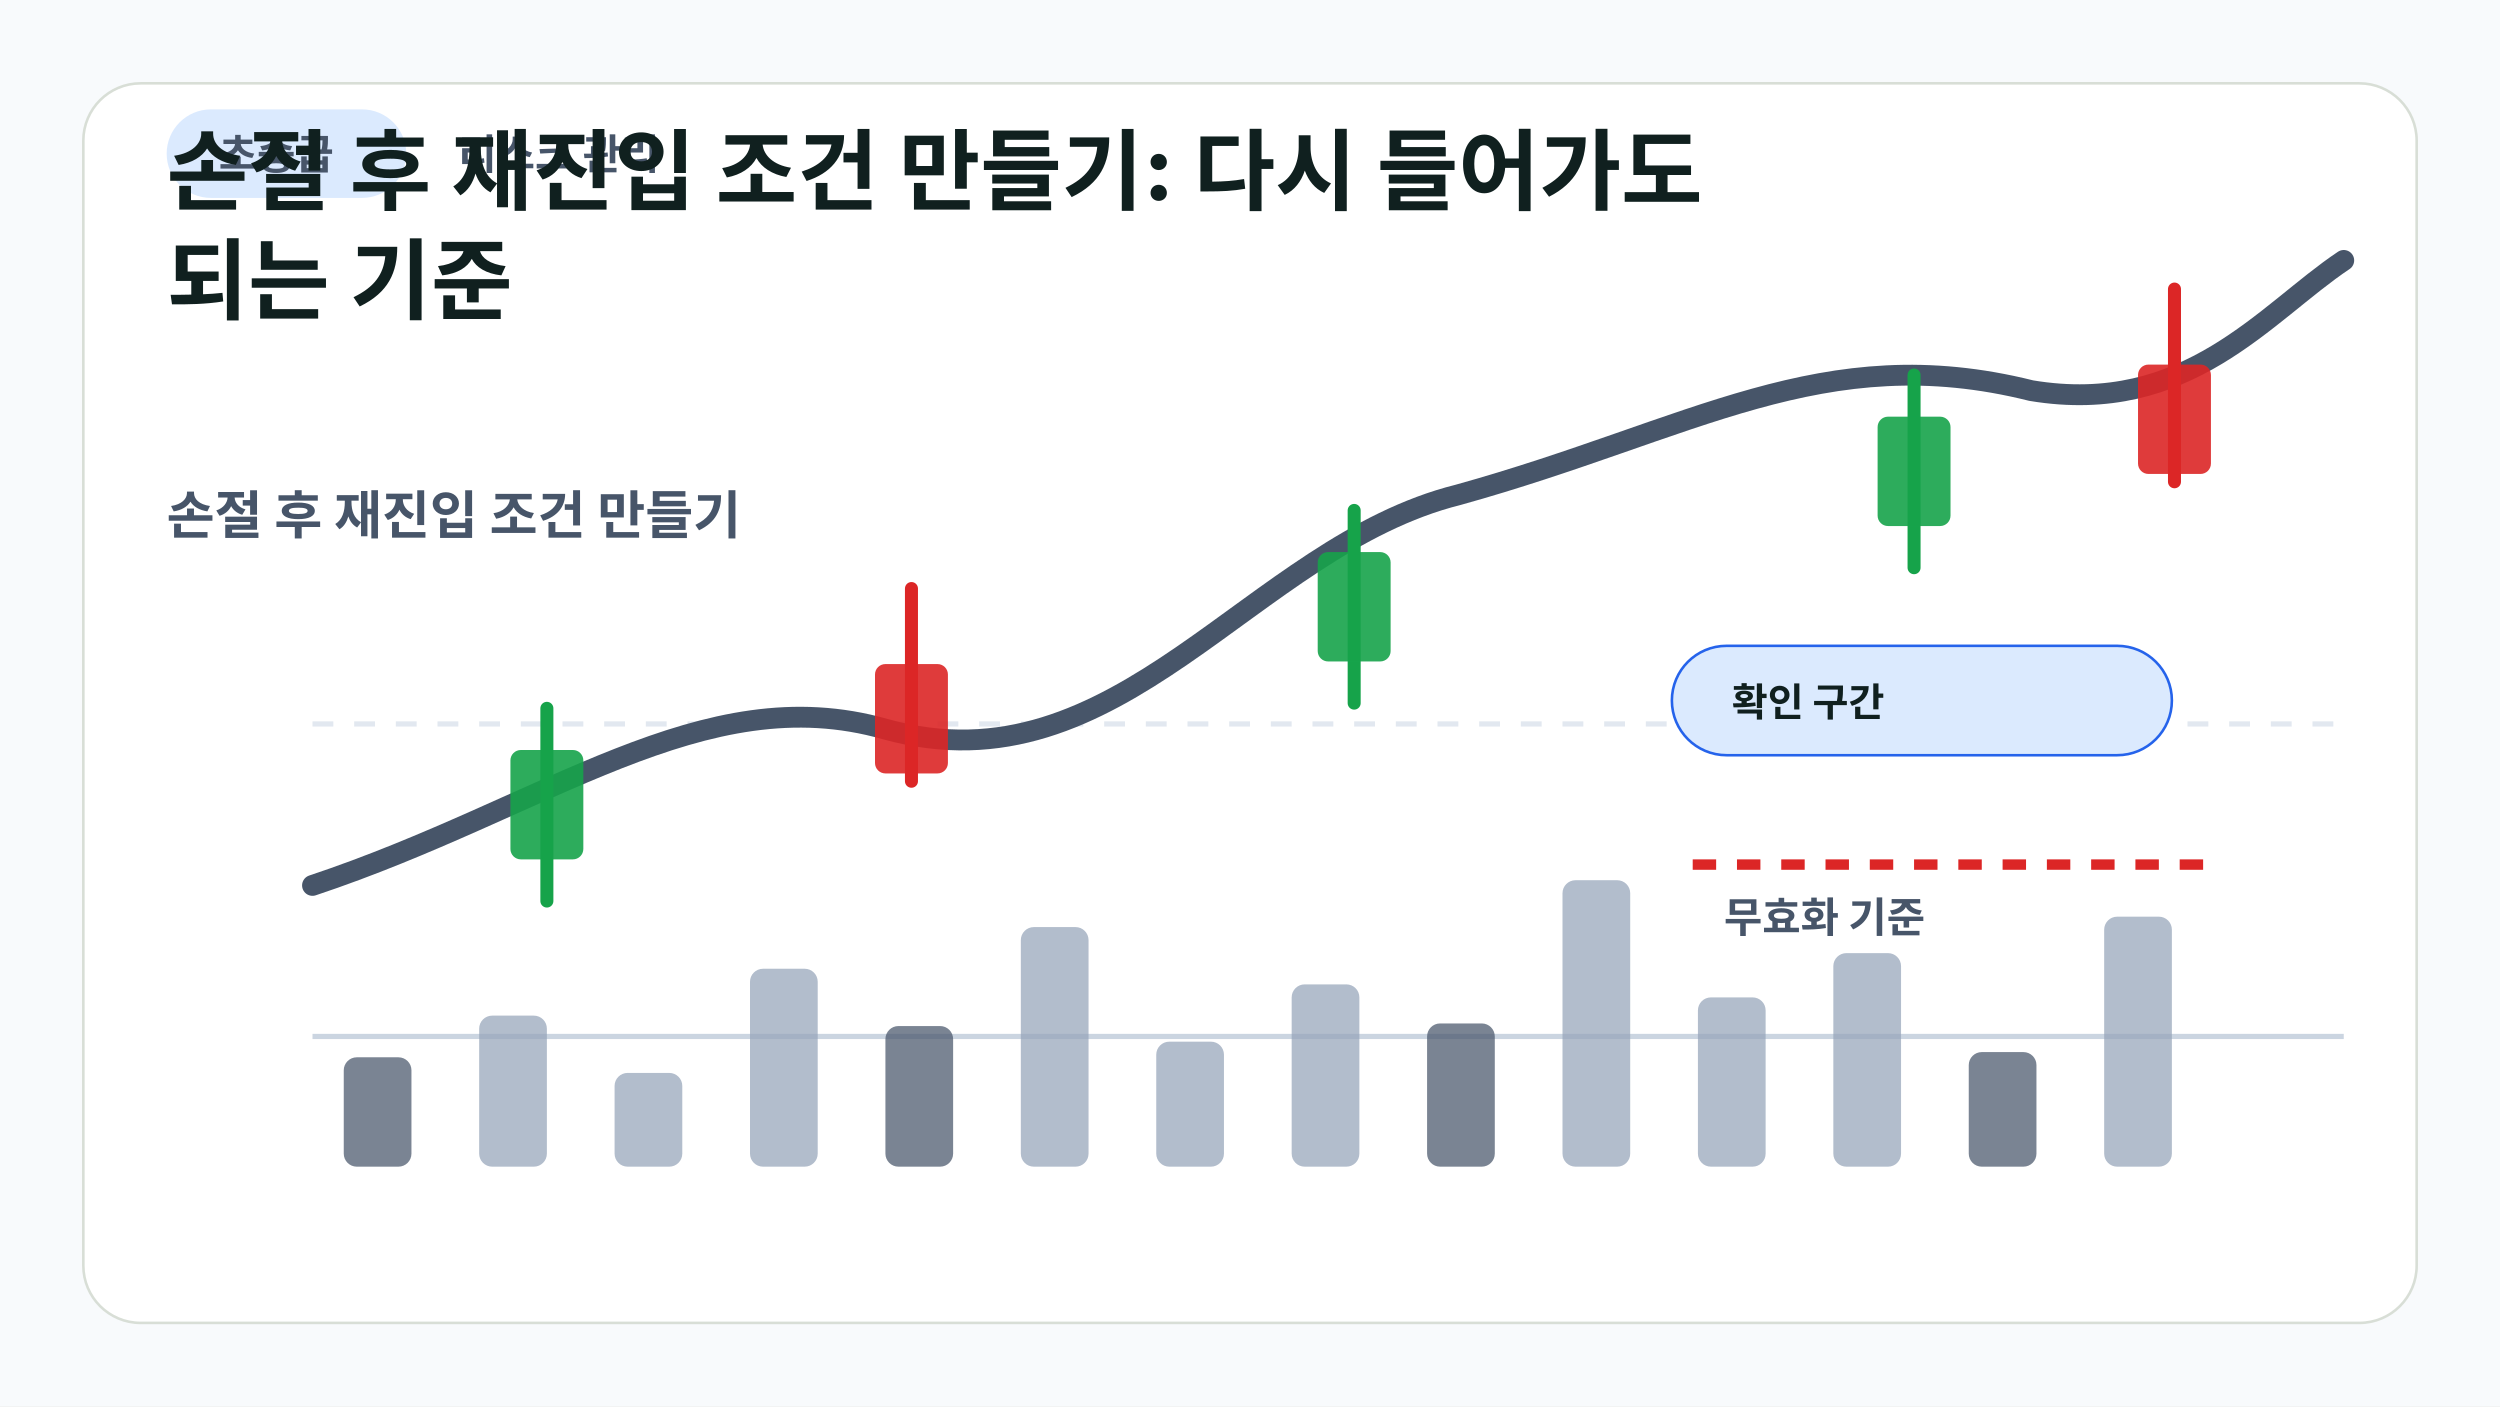
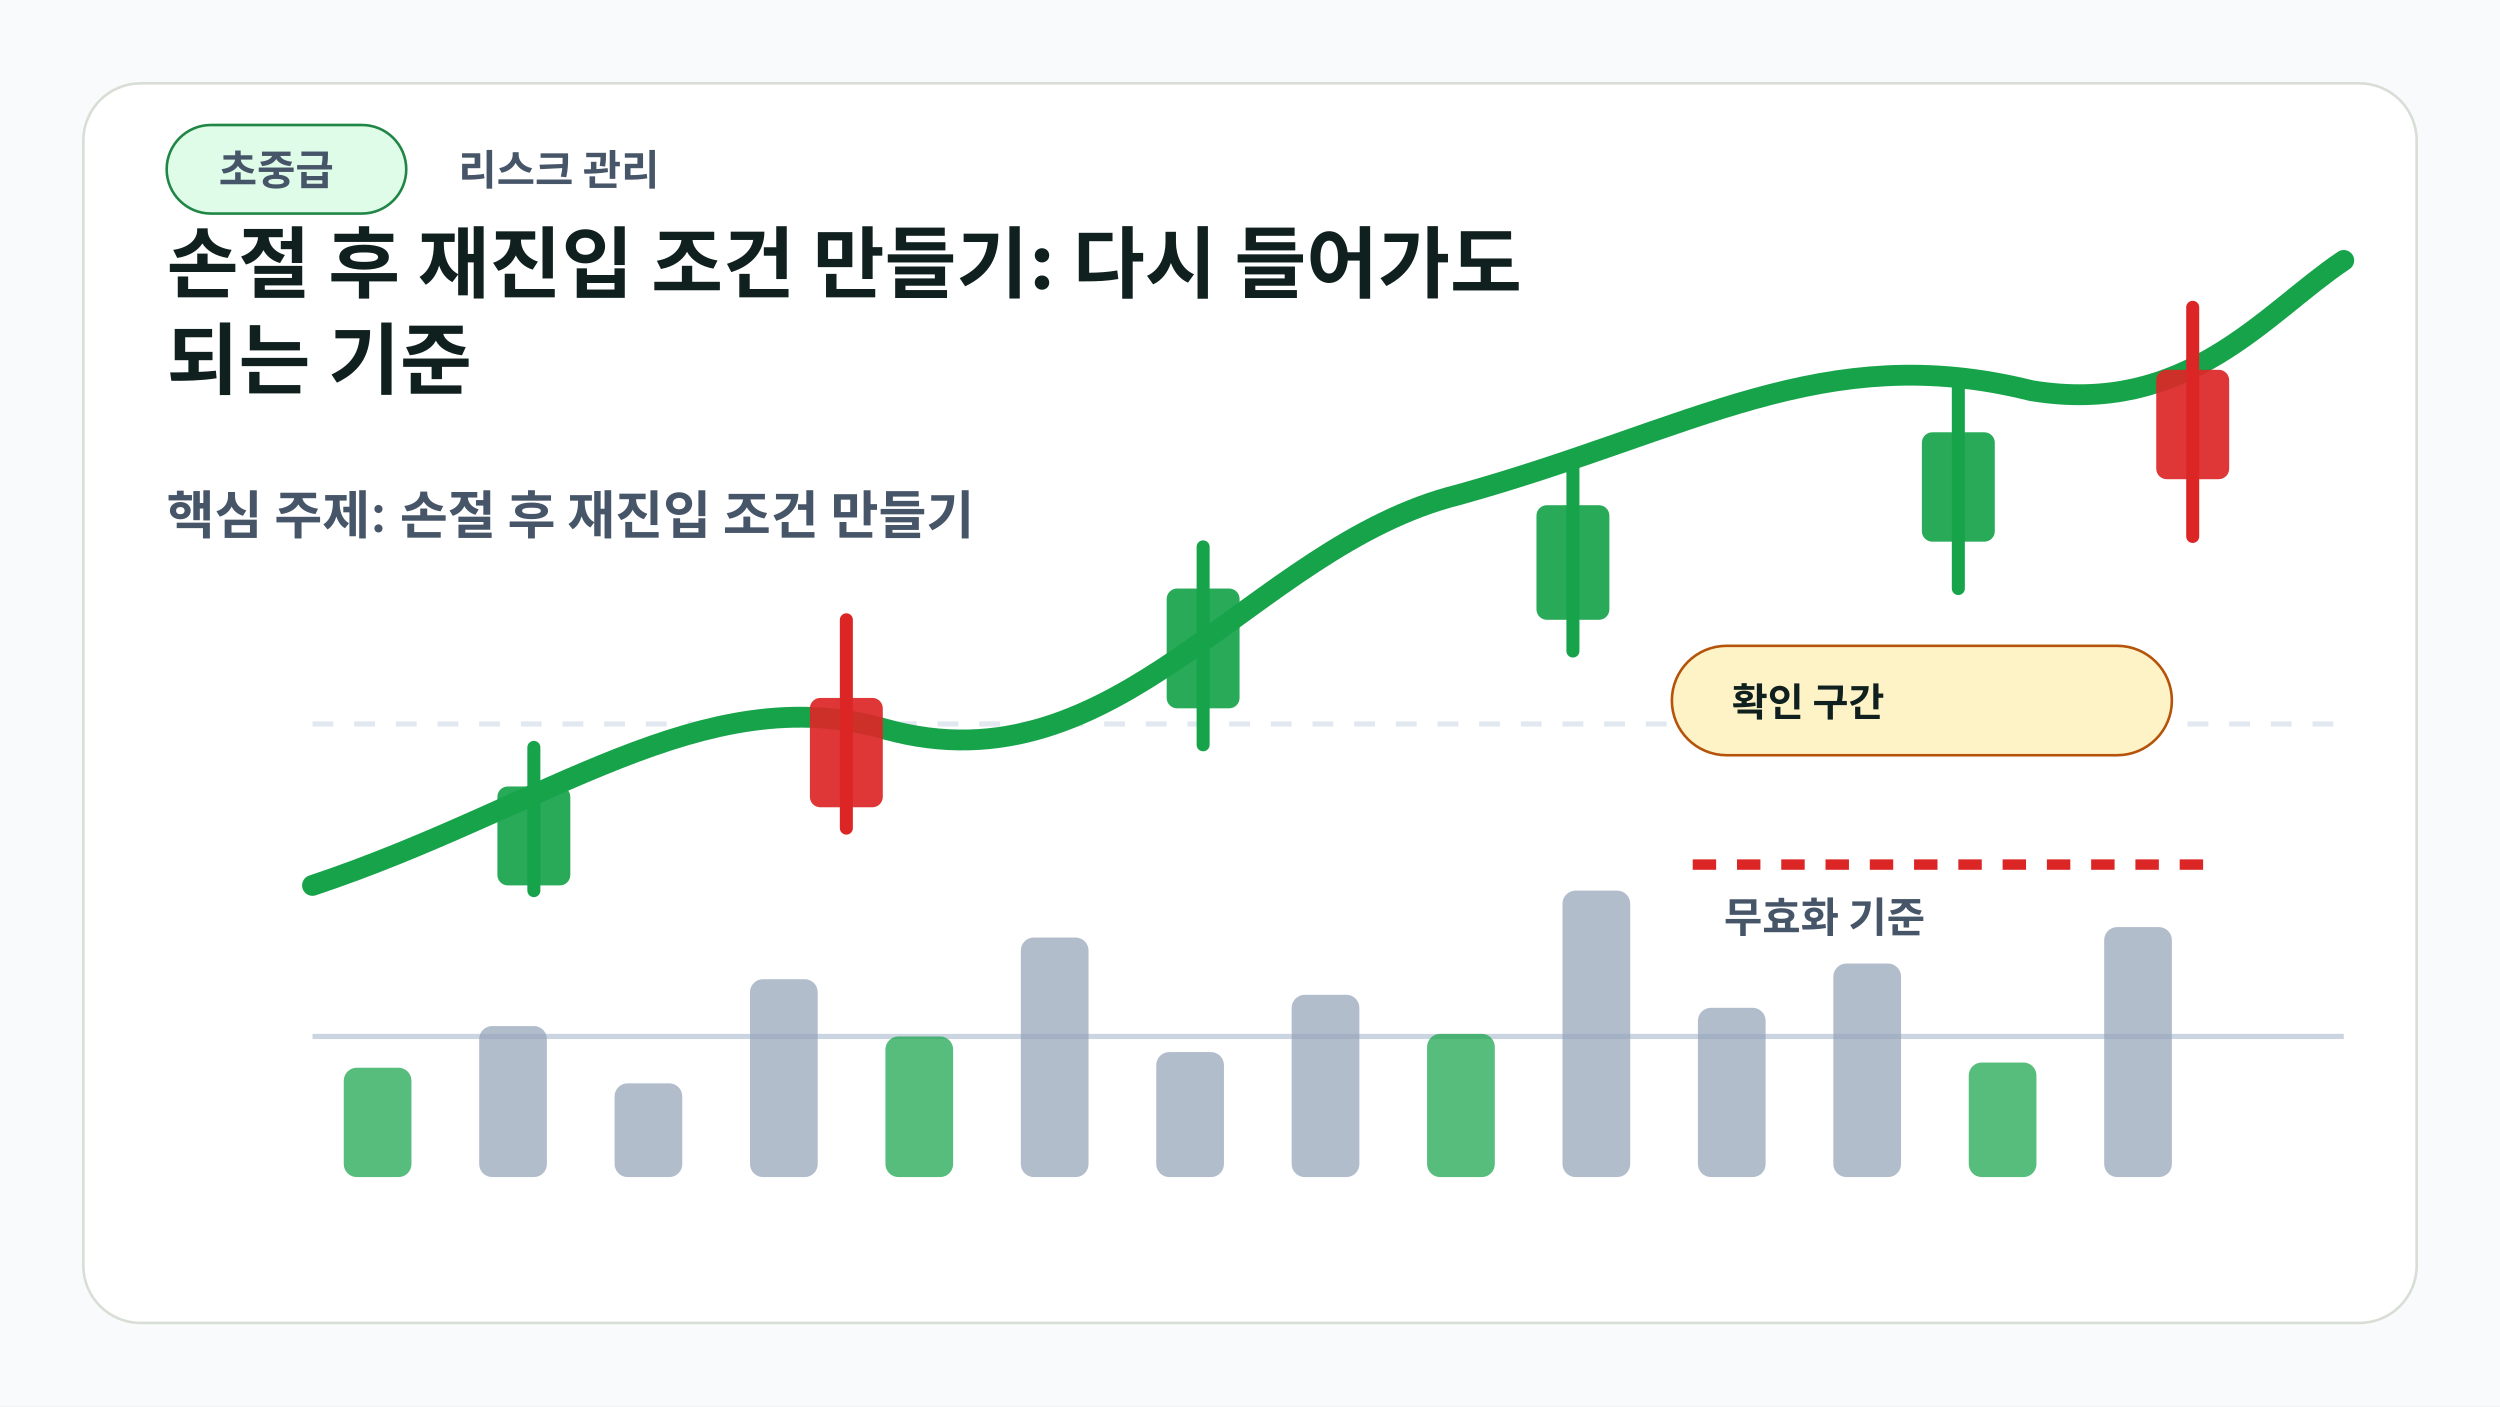
<svg xmlns="http://www.w3.org/2000/svg" width="960" height="540" viewBox="0 0 960 540" role="img" aria-labelledby="title desc">
-   <style>.title{font:800 34px system-ui,-apple-system,Segoe UI,sans-serif;fill:#10201f}.item{font:600 20px system-ui,-apple-system,Segoe UI,sans-serif;fill:#475569}.small{font:700 16px system-ui,-apple-system,Segoe UI,sans-serif;fill:#475569}.label{font:800 15px system-ui,-apple-system,Segoe UI,sans-serif;fill:#10201f}</style>
+   <style>.title{font:800 30px system-ui,-apple-system,Segoe UI,sans-serif;fill:#10201f}.item{font:600 20px system-ui,-apple-system,Segoe UI,sans-serif;fill:#475569}.small{font:700 16px system-ui,-apple-system,Segoe UI,sans-serif;fill:#475569}.label{font:800 15px system-ui,-apple-system,Segoe UI,sans-serif;fill:#10201f}</style>
  <rect width="960" height="540" fill="#f8fafc" />
  <rect x="32" y="32" width="896" height="476" rx="22" fill="white" stroke="#d8ded6" />
-   <rect x="64" y="42" width="92" height="34" rx="17" fill="#dbeafe" />
-   <text x="84" y="65" class="small">초중급</text>
-   <text x="176" y="65" class="small">리스크 관리</text>
-   <text x="64" y="78" class="title">손절 후 재진입 조건 만들기: 다시 들어가도 </text>
-   <text x="64" y="120" class="title">되는 기준</text>
-   <text x="64" y="205" class="item">손절 후 재진입 조건 만들기</text>
+   <rect x="64" y="48" width="92" height="34" rx="17" fill="#dcfce7" stroke="#15803d" opacity="0.95" />
+   <text x="84" y="71" class="small">초중급</text>
+   <text x="176" y="71" class="small">리스크 관리</text>
+   <text x="64" y="112" class="title">손절 후 재진입 조건 만들기: 다시 들어가도</text>
+   <text x="64" y="149" class="title">되는 기준</text>
+   <text x="64" y="205" class="item">핵심 주제: 손절 후 재진입 조건 만들기</text>
  <g transform="translate(0,0)">
    <line x1="120" y1="398" x2="900" y2="398" stroke="#cbd5e1" stroke-width="2" />
    <line x1="120" y1="278" x2="900" y2="278" stroke="#e2e8f0" stroke-width="2" stroke-dasharray="8 8" />
-     <path d="M120 340 C210 310 270 260 340 280 C430 305 480 210 560 190 C650 165 700 130 780 150 C840 160 870 120 900 100" fill="none" stroke="#475569" stroke-width="8" stroke-linecap="round" stroke-linejoin="round" />
-     <line x1="210" y1="272" x2="210" y2="346" stroke="#16a34a" stroke-width="5" stroke-linecap="round" />
-     <rect x="196" y="288" width="28" height="42" rx="4" fill="#16a34a" opacity="0.9" />
-     <line x1="350" y1="226" x2="350" y2="300" stroke="#dc2626" stroke-width="5" stroke-linecap="round" />
-     <rect x="336" y="255" width="28" height="42" rx="4" fill="#dc2626" opacity="0.9" />
-     <line x1="520" y1="196" x2="520" y2="270" stroke="#16a34a" stroke-width="5" stroke-linecap="round" />
-     <rect x="506" y="212" width="28" height="42" rx="4" fill="#16a34a" opacity="0.9" />
-     <line x1="735" y1="144" x2="735" y2="218" stroke="#16a34a" stroke-width="5" stroke-linecap="round" />
-     <rect x="721" y="160" width="28" height="42" rx="4" fill="#16a34a" opacity="0.9" />
-     <line x1="835" y1="111" x2="835" y2="185" stroke="#dc2626" stroke-width="5" stroke-linecap="round" />
-     <rect x="821" y="140" width="28" height="42" rx="4" fill="#dc2626" opacity="0.9" />
-     <rect x="132" y="406" width="26" height="42" rx="5" fill="#475569" opacity="0.72" />
-     <rect x="184" y="390" width="26" height="58" rx="5" fill="#94a3b8" opacity="0.72" />
-     <rect x="236" y="412" width="26" height="36" rx="5" fill="#94a3b8" opacity="0.72" />
-     <rect x="288" y="372" width="26" height="76" rx="5" fill="#94a3b8" opacity="0.72" />
-     <rect x="340" y="394" width="26" height="54" rx="5" fill="#475569" opacity="0.72" />
-     <rect x="392" y="356" width="26" height="92" rx="5" fill="#94a3b8" opacity="0.72" />
-     <rect x="444" y="400" width="26" height="48" rx="5" fill="#94a3b8" opacity="0.72" />
-     <rect x="496" y="378" width="26" height="70" rx="5" fill="#94a3b8" opacity="0.72" />
-     <rect x="548" y="393" width="26" height="55" rx="5" fill="#475569" opacity="0.72" />
-     <rect x="600" y="338" width="26" height="110" rx="5" fill="#94a3b8" opacity="0.72" />
-     <rect x="652" y="383" width="26" height="65" rx="5" fill="#94a3b8" opacity="0.72" />
-     <rect x="704" y="366" width="26" height="82" rx="5" fill="#94a3b8" opacity="0.72" />
-     <rect x="756" y="404" width="26" height="44" rx="5" fill="#475569" opacity="0.72" />
-     <rect x="808" y="352" width="26" height="96" rx="5" fill="#94a3b8" opacity="0.72" />
-     <rect x="642" y="248" width="192" height="42" rx="21" fill="#dbeafe" stroke="#2563eb" />
+     <path d="M120 340 C210 310 270 260 340 280 C430 305 480 210 560 190 C650 165 700 130 780 150 C840 160 870 120 900 100" fill="none" stroke="#16a34a" stroke-width="8" stroke-linecap="round" stroke-linejoin="round" />
+     <line x1="205" y1="287" x2="205" y2="342" stroke="#16a34a" stroke-width="5" stroke-linecap="round" />
+     <rect x="191" y="302" width="28" height="38" rx="4" fill="#16a34a" opacity="0.92" />
+     <line x1="325" y1="238" x2="325" y2="318" stroke="#dc2626" stroke-width="5" stroke-linecap="round" />
+     <rect x="311" y="268" width="28" height="42" rx="4" fill="#dc2626" opacity="0.92" />
+     <line x1="462" y1="210" x2="462" y2="286" stroke="#16a34a" stroke-width="5" stroke-linecap="round" />
+     <rect x="448" y="226" width="28" height="46" rx="4" fill="#16a34a" opacity="0.92" />
+     <line x1="604" y1="176" x2="604" y2="250" stroke="#16a34a" stroke-width="5" stroke-linecap="round" />
+     <rect x="590" y="194" width="28" height="44" rx="4" fill="#16a34a" opacity="0.92" />
+     <line x1="752" y1="146" x2="752" y2="226" stroke="#16a34a" stroke-width="5" stroke-linecap="round" />
+     <rect x="738" y="166" width="28" height="42" rx="4" fill="#16a34a" opacity="0.92" />
+     <line x1="842" y1="118" x2="842" y2="206" stroke="#dc2626" stroke-width="5" stroke-linecap="round" />
+     <rect x="828" y="142" width="28" height="42" rx="4" fill="#dc2626" opacity="0.92" />
+     <rect x="132" y="410" width="26" height="42" rx="5" fill="#16a34a" opacity="0.72" />
+     <rect x="184" y="394" width="26" height="58" rx="5" fill="#94a3b8" opacity="0.72" />
+     <rect x="236" y="416" width="26" height="36" rx="5" fill="#94a3b8" opacity="0.72" />
+     <rect x="288" y="376" width="26" height="76" rx="5" fill="#94a3b8" opacity="0.72" />
+     <rect x="340" y="398" width="26" height="54" rx="5" fill="#16a34a" opacity="0.72" />
+     <rect x="392" y="360" width="26" height="92" rx="5" fill="#94a3b8" opacity="0.72" />
+     <rect x="444" y="404" width="26" height="48" rx="5" fill="#94a3b8" opacity="0.72" />
+     <rect x="496" y="382" width="26" height="70" rx="5" fill="#94a3b8" opacity="0.72" />
+     <rect x="548" y="397" width="26" height="55" rx="5" fill="#16a34a" opacity="0.72" />
+     <rect x="600" y="342" width="26" height="110" rx="5" fill="#94a3b8" opacity="0.72" />
+     <rect x="652" y="387" width="26" height="65" rx="5" fill="#94a3b8" opacity="0.72" />
+     <rect x="704" y="370" width="26" height="82" rx="5" fill="#94a3b8" opacity="0.72" />
+     <rect x="756" y="408" width="26" height="44" rx="5" fill="#16a34a" opacity="0.72" />
+     <rect x="808" y="356" width="26" height="96" rx="5" fill="#94a3b8" opacity="0.72" />
+     <rect x="642" y="248" width="192" height="42" rx="21" fill="#fef3c7" stroke="#b45309" />
    <text x="665" y="275" class="label">확인 구간</text>
    <line x1="650" y1="332" x2="852" y2="332" stroke="#dc2626" stroke-width="4" stroke-dasharray="9 8" />
    <text x="662" y="358" class="small">무효화 기준</text>
  </g>
</svg>
